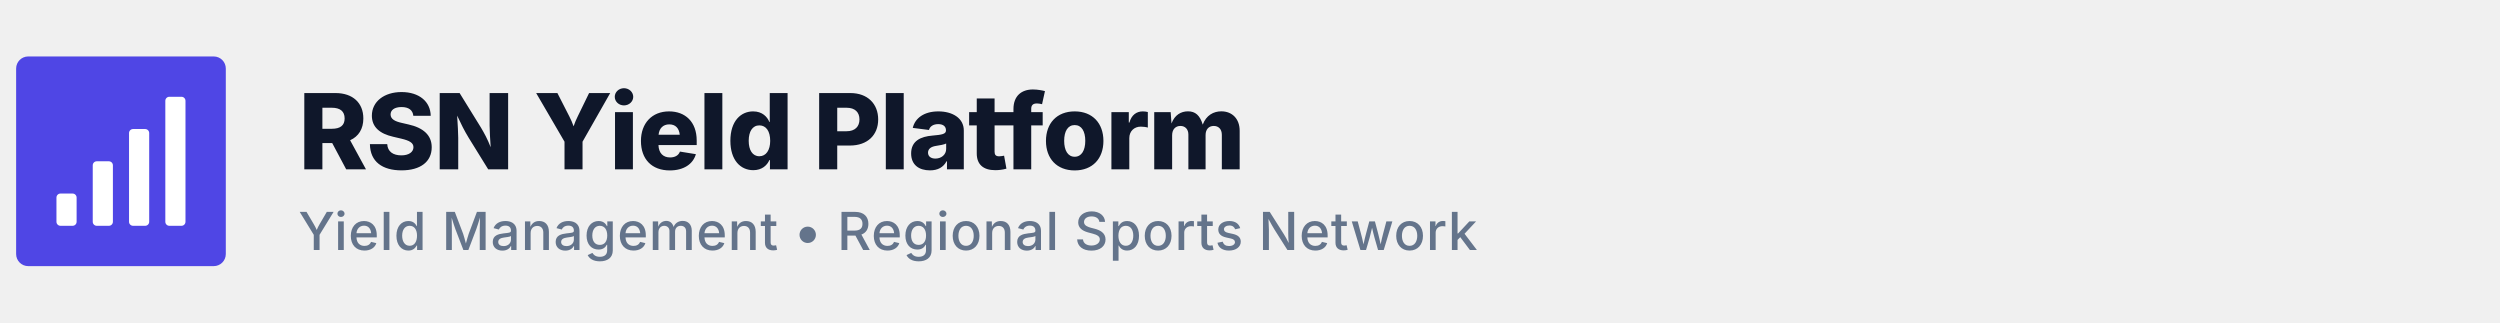
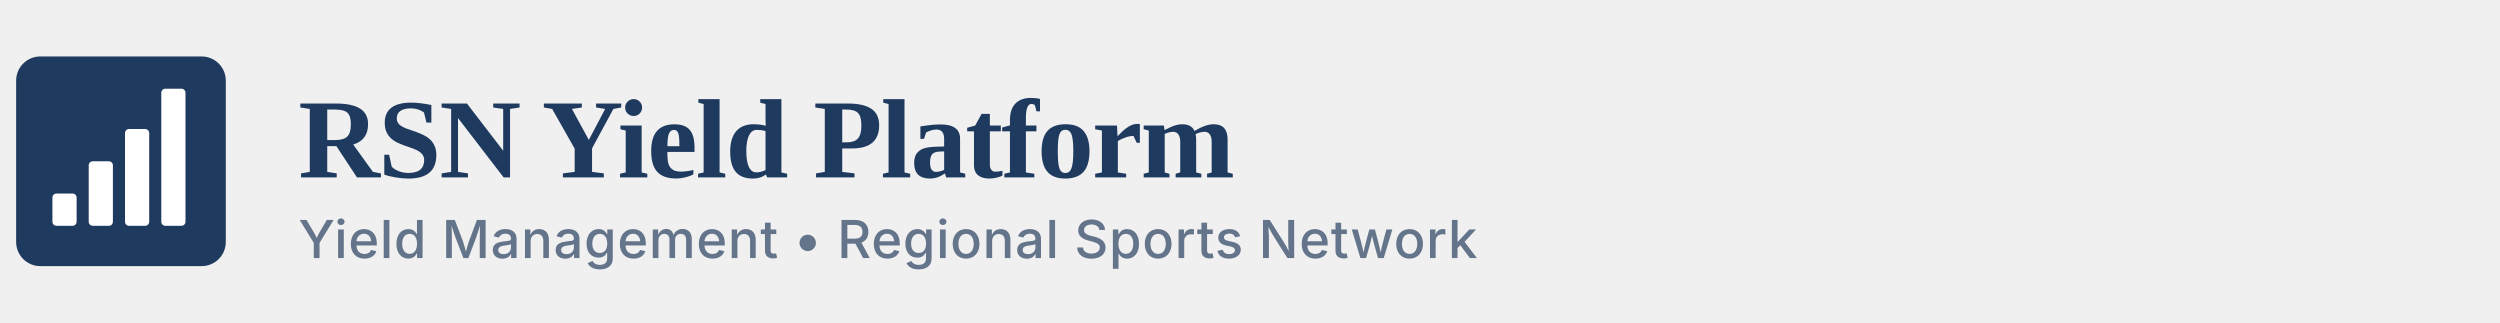
<svg xmlns="http://www.w3.org/2000/svg" viewBox="0 0 620 80" role="img" aria-label="RSN Yield Platform">
-   <rect x="4" y="14" width="52" height="52" fill="#4F46E5" rx="3" />
-   <rect x="14" y="48" width="5" height="8" fill="#FFFFFF" rx="1" />
-   <rect x="23" y="40" width="5" height="16" fill="#FFFFFF" rx="1" />
-   <rect x="32" y="32" width="5" height="24" fill="#FFFFFF" rx="1" />
-   <rect x="41" y="24" width="5" height="32" fill="#FFFFFF" rx="1" />
-   <text x="74" y="42" font-family="Inter, -apple-system, Segoe UI, Helvetica, Arial, sans-serif" font-size="26" font-weight="800" fill="#0F172A" letter-spacing="-0.4">RSN Yield Platform</text>
-   <text x="74" y="62" font-family="Inter, -apple-system, Segoe UI, Helvetica, Arial, sans-serif" font-size="13" font-weight="500" fill="#64748B" letter-spacing="0.2">Yield Management • Regional Sports Network</text>
+   <rect x="4" y="14" width="52" height="52" fill="#1F3A5F" rx="6" />
+   <rect x="13" y="48" width="6" height="8" fill="#FFFFFF" rx="1" />
+   <rect x="22" y="40" width="6" height="16" fill="#FFFFFF" rx="1" />
+   <rect x="31" y="32" width="6" height="24" fill="#FFFFFF" rx="1" />
+   <rect x="40" y="22" width="6" height="34" fill="#FFFFFF" rx="1" />
+   <text x="74" y="44" font-family="'Source Serif 4', Georgia, 'Times New Roman', serif" font-size="28" font-weight="700" fill="#1F3A5F" letter-spacing="-0.4">RSN Yield Platform</text>
+   <text x="74" y="64" font-family="'Source Sans 3', -apple-system, sans-serif" font-size="13" font-weight="500" fill="#64748B" letter-spacing="0.2">Yield Management • Regional Sports Network</text>
</svg>
